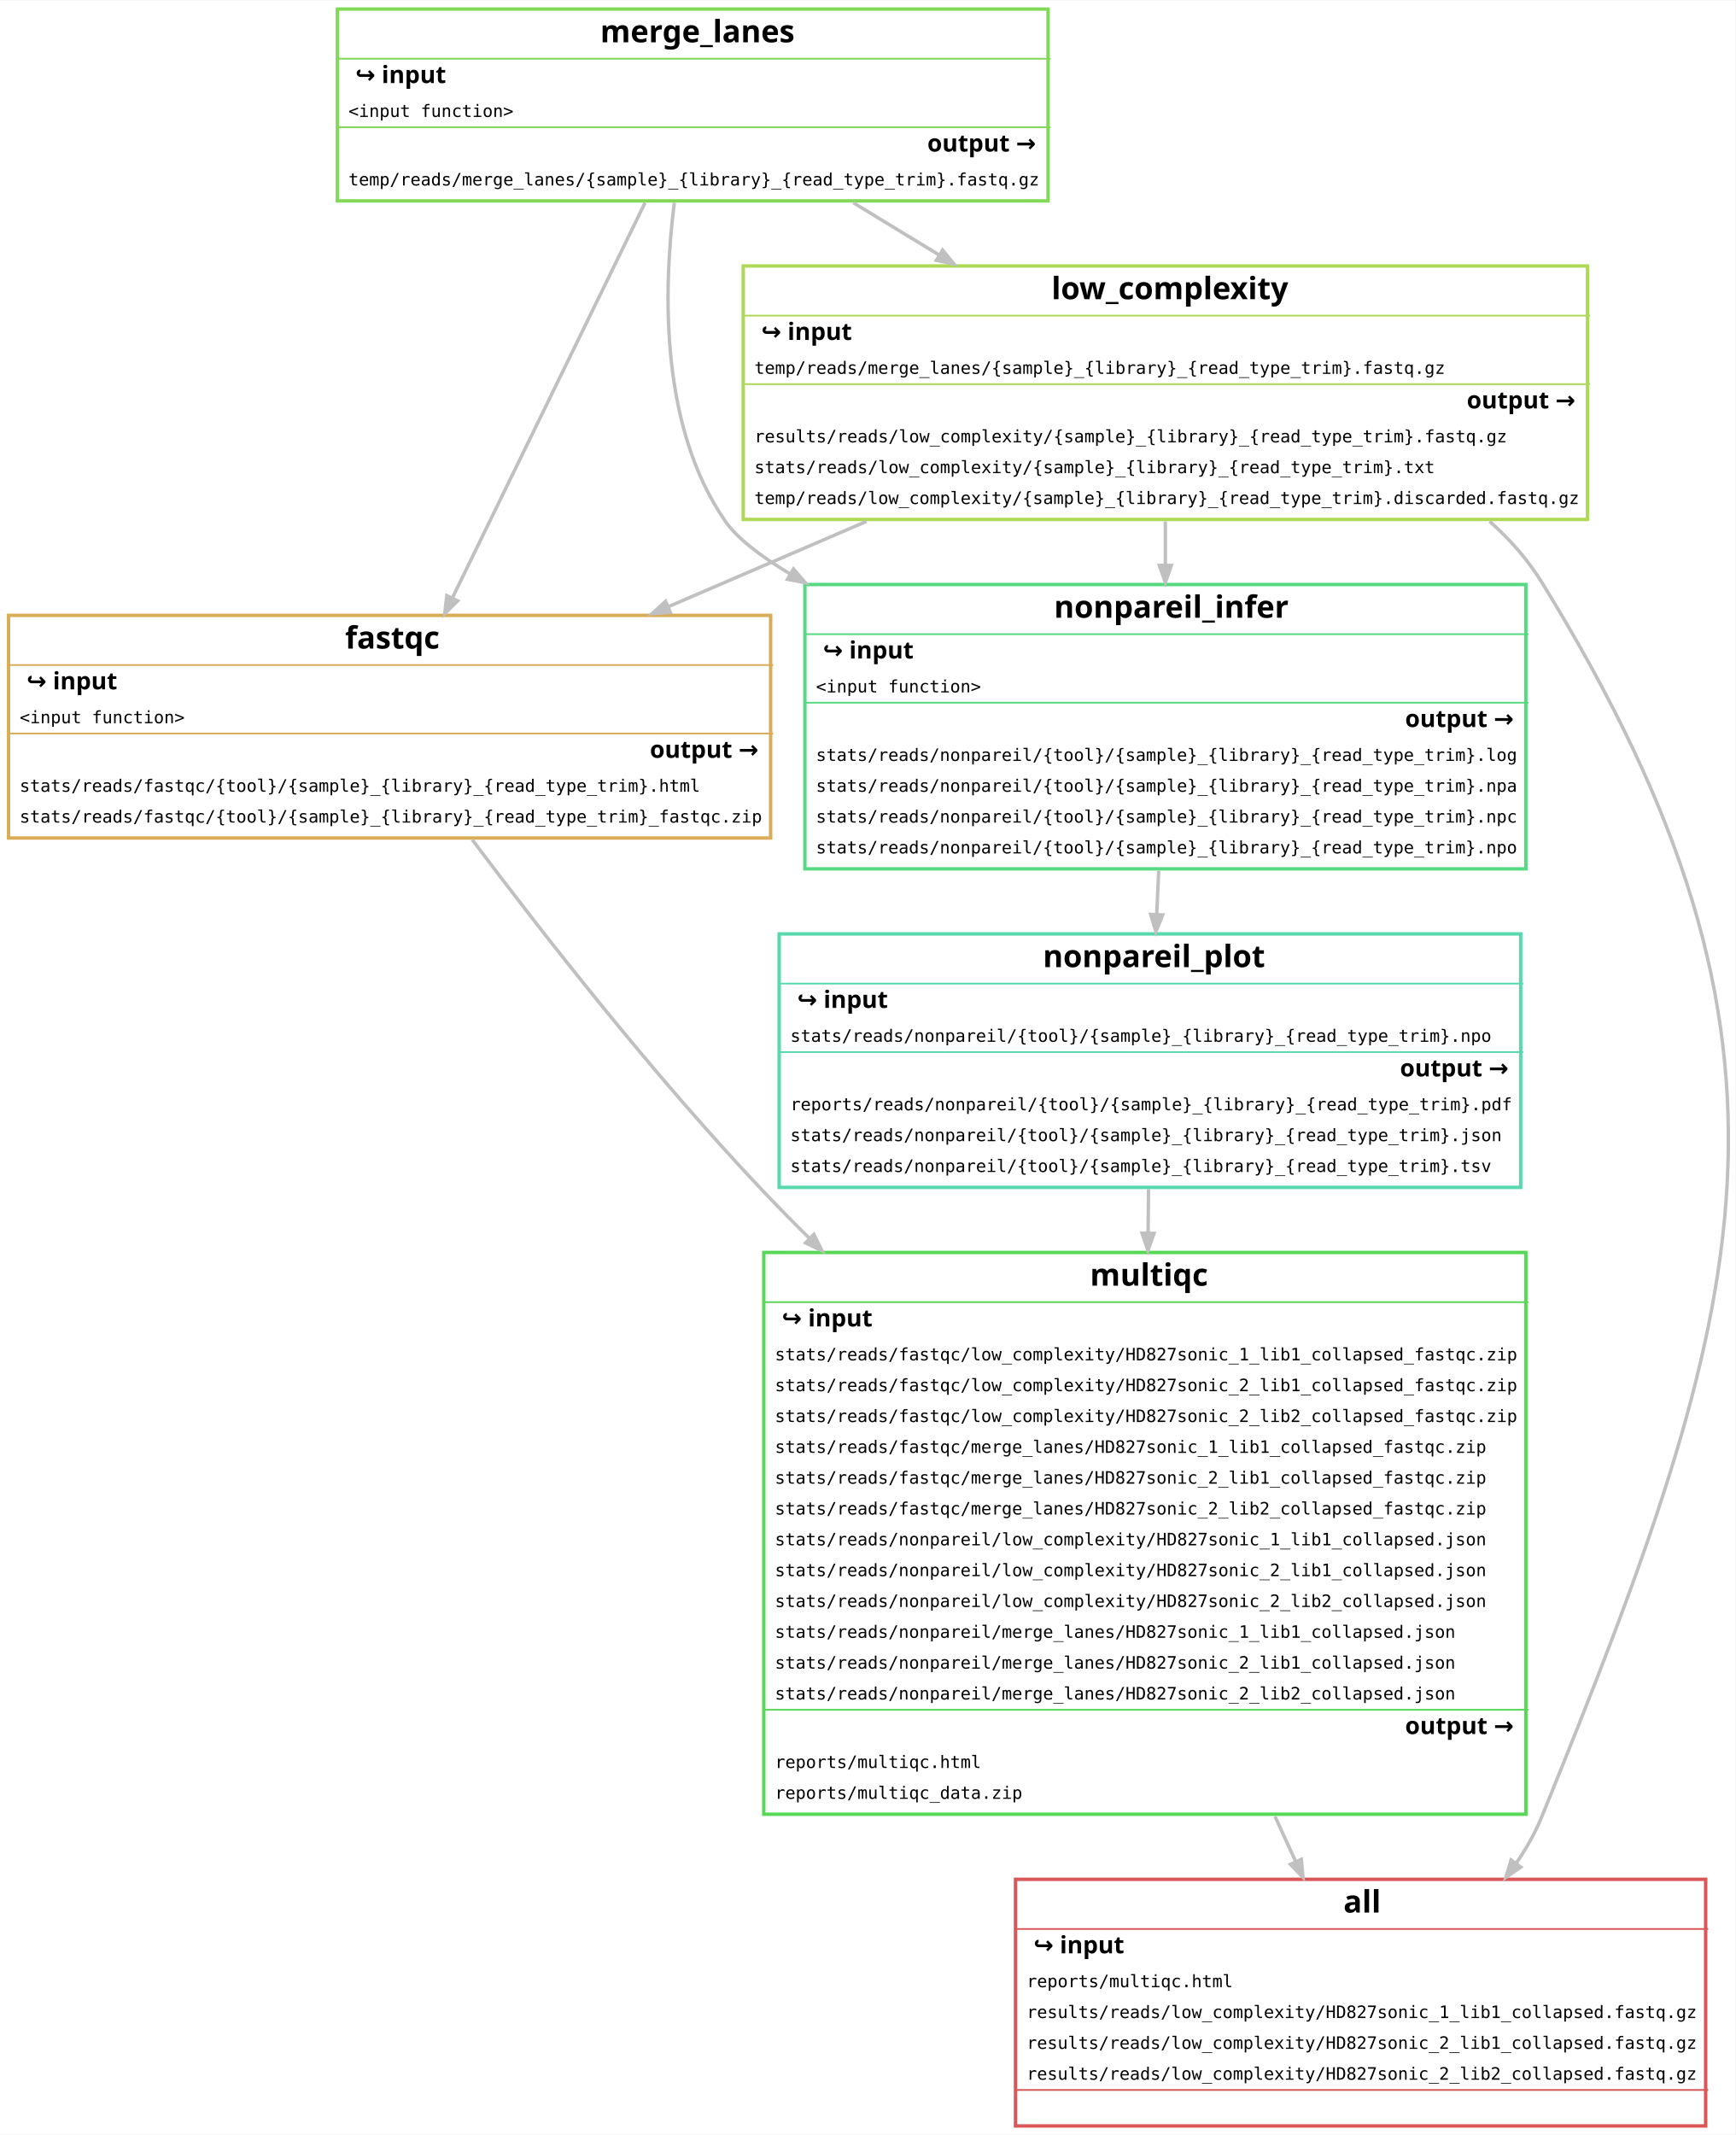
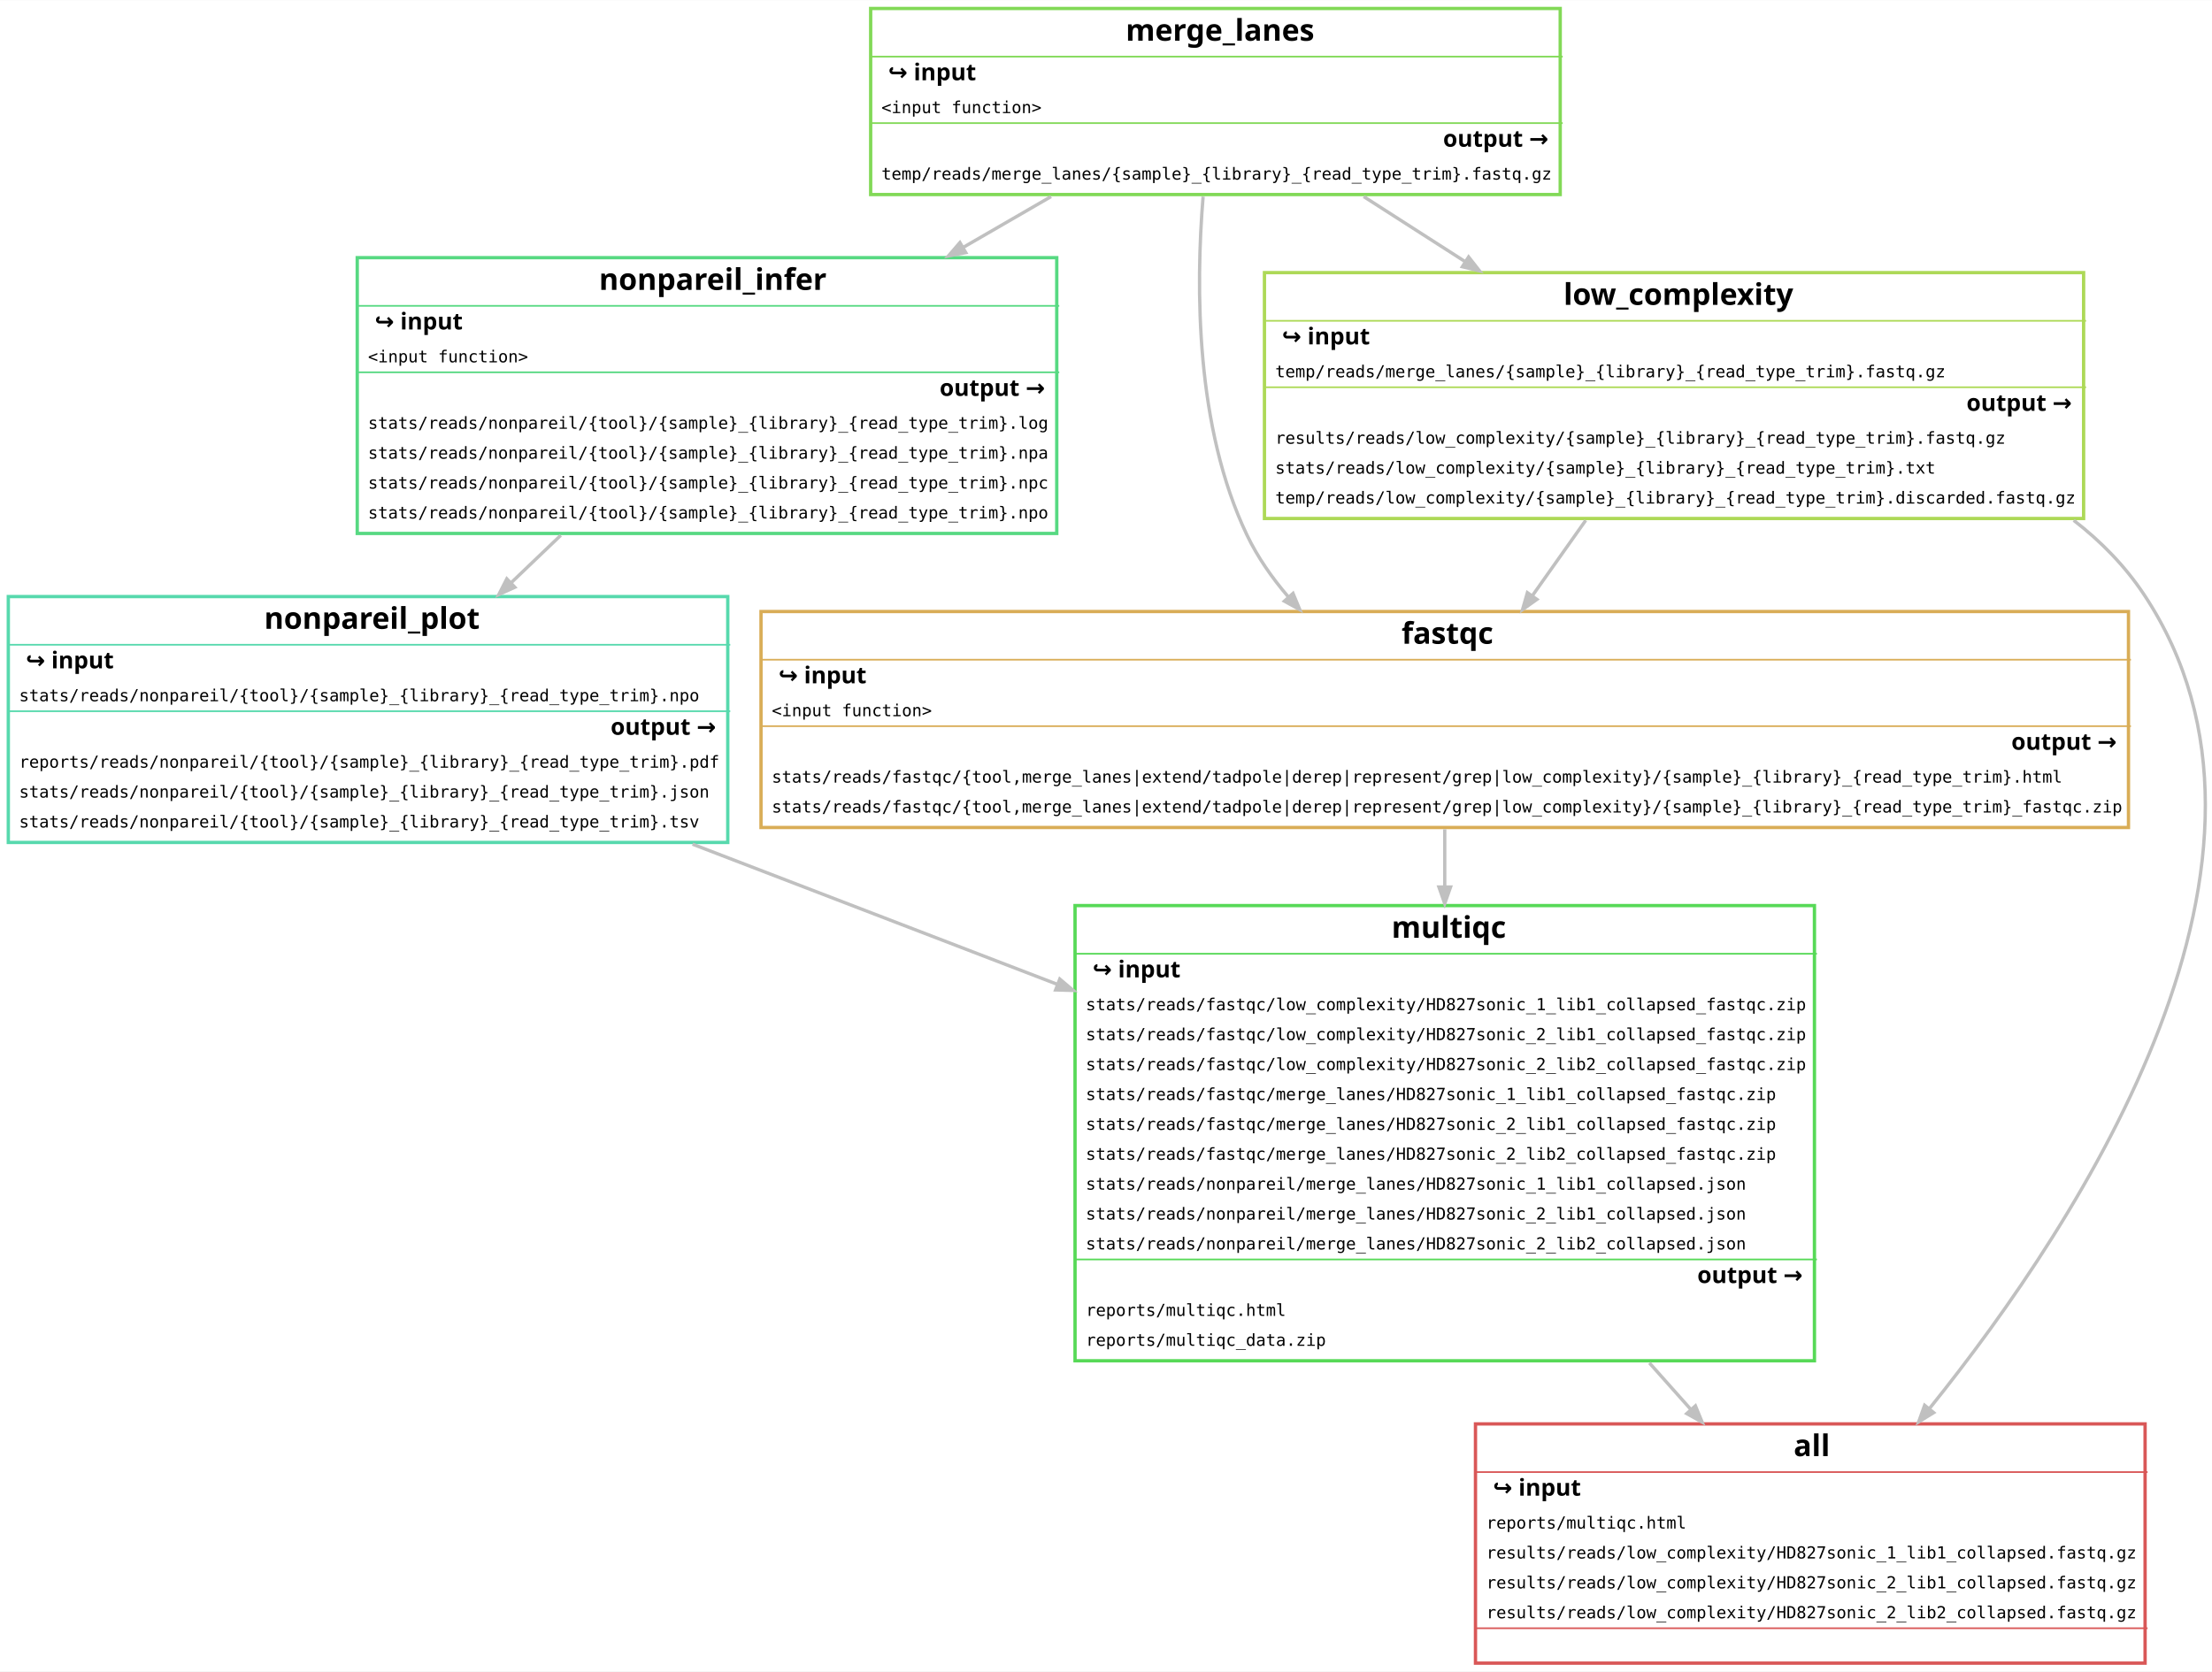
- <svg xmlns="http://www.w3.org/2000/svg" width="1013pt" height="1246pt" viewBox="0.00 0.00 1013.47 1246.00">
-   <g id="graph0" class="graph" transform="scale(1 1) rotate(0) translate(4 1242)">
-     <polygon fill="#ffffff" stroke="transparent" points="-4,4 -4,-1242 1009.467,-1242 1009.467,4 -4,4" />
+ <svg xmlns="http://www.w3.org/2000/svg" width="1331pt" height="1006pt" viewBox="0.00 0.00 1331.27 1006.00">
+   <g id="graph0" class="graph" transform="scale(1 1) rotate(0) translate(4 1002)">
+     <polygon fill="#ffffff" stroke="transparent" points="-4,4 -4,-1002 1327.273,-1002 1327.273,4 -4,4" />
    <g id="node1" class="node">
-       <text text-anchor="start" x="780.5" y="-125.6" font-family="sans" font-weight="bold" font-size="18.00" fill="#000000">all</text>
-       <text text-anchor="start" x="595.5" y="-101.8" font-family="sans" font-size="10.00" fill="#000000"> </text>
-       <text text-anchor="start" x="599.5" y="-101.8" font-family="sans" font-weight="bold" font-size="14.00" fill="#000000">↪ input</text>
-       <text text-anchor="start" x="652.5" y="-101.8" font-family="sans" font-size="10.00" fill="#000000"> </text>
-       <text text-anchor="start" x="595.5" y="-82" font-family="monospace" font-size="10.00" fill="#000000">reports/multiqc.html</text>
-       <text text-anchor="start" x="595.5" y="-64" font-family="monospace" font-size="10.00" fill="#000000">results/reads/low_complexity/HD827sonic_1_lib1_collapsed.fastq.gz</text>
-       <text text-anchor="start" x="595.5" y="-46" font-family="monospace" font-size="10.00" fill="#000000">results/reads/low_complexity/HD827sonic_2_lib1_collapsed.fastq.gz</text>
-       <text text-anchor="start" x="595.5" y="-28" font-family="monospace" font-size="10.00" fill="#000000">results/reads/low_complexity/HD827sonic_2_lib2_collapsed.fastq.gz</text>
-       <text text-anchor="start" x="979.5" y="-10" font-family="sans" font-size="10.00" fill="#000000">  </text>
-       <polygon fill="#d95757" stroke="#d95757" points="589.5,-116 589.5,-116 993.5,-116 993.5,-116 589.5,-116" />
-       <polygon fill="#d95757" stroke="#d95757" points="589.5,-22 589.5,-22 993.5,-22 993.5,-22 589.5,-22" />
-       <polygon fill="none" stroke="#d95757" stroke-width="2" points="589,-1 589,-145 992,-145 992,-1 589,-1" />
+       <text text-anchor="start" x="1075.5" y="-125.6" font-family="sans" font-weight="bold" font-size="18.00" fill="#000000">all</text>
+       <text text-anchor="start" x="890.5" y="-101.8" font-family="sans" font-size="10.00" fill="#000000"> </text>
+       <text text-anchor="start" x="894.5" y="-101.8" font-family="sans" font-weight="bold" font-size="14.00" fill="#000000">↪ input</text>
+       <text text-anchor="start" x="947.5" y="-101.8" font-family="sans" font-size="10.00" fill="#000000"> </text>
+       <text text-anchor="start" x="890.5" y="-82" font-family="monospace" font-size="10.00" fill="#000000">reports/multiqc.html</text>
+       <text text-anchor="start" x="890.5" y="-64" font-family="monospace" font-size="10.00" fill="#000000">results/reads/low_complexity/HD827sonic_1_lib1_collapsed.fastq.gz</text>
+       <text text-anchor="start" x="890.5" y="-46" font-family="monospace" font-size="10.00" fill="#000000">results/reads/low_complexity/HD827sonic_2_lib1_collapsed.fastq.gz</text>
+       <text text-anchor="start" x="890.5" y="-28" font-family="monospace" font-size="10.00" fill="#000000">results/reads/low_complexity/HD827sonic_2_lib2_collapsed.fastq.gz</text>
+       <text text-anchor="start" x="1274.5" y="-10" font-family="sans" font-size="10.00" fill="#000000">  </text>
+       <polygon fill="#d95757" stroke="#d95757" points="884.5,-116 884.5,-116 1288.5,-116 1288.5,-116 884.5,-116" />
+       <polygon fill="#d95757" stroke="#d95757" points="884.5,-22 884.5,-22 1288.5,-22 1288.5,-22 884.5,-22" />
+       <polygon fill="none" stroke="#d95757" stroke-width="2" points="884,-1 884,-145 1287,-145 1287,-1 884,-1" />
    </g>
    <g id="node2" class="node">
-       <text text-anchor="start" x="632.5" y="-491.6" font-family="sans" font-weight="bold" font-size="18.00" fill="#000000">multiqc</text>
-       <text text-anchor="start" x="448.5" y="-467.8" font-family="sans" font-size="10.00" fill="#000000"> </text>
-       <text text-anchor="start" x="452.5" y="-467.8" font-family="sans" font-weight="bold" font-size="14.00" fill="#000000">↪ input</text>
-       <text text-anchor="start" x="505.5" y="-467.8" font-family="sans" font-size="10.00" fill="#000000"> </text>
-       <text text-anchor="start" x="448.5" y="-448" font-family="monospace" font-size="10.00" fill="#000000">stats/reads/fastqc/low_complexity/HD827sonic_1_lib1_collapsed_fastqc.zip</text>
-       <text text-anchor="start" x="448.5" y="-430" font-family="monospace" font-size="10.00" fill="#000000">stats/reads/fastqc/low_complexity/HD827sonic_2_lib1_collapsed_fastqc.zip</text>
-       <text text-anchor="start" x="448.5" y="-412" font-family="monospace" font-size="10.00" fill="#000000">stats/reads/fastqc/low_complexity/HD827sonic_2_lib2_collapsed_fastqc.zip</text>
-       <text text-anchor="start" x="448.5" y="-394" font-family="monospace" font-size="10.00" fill="#000000">stats/reads/fastqc/merge_lanes/HD827sonic_1_lib1_collapsed_fastqc.zip</text>
-       <text text-anchor="start" x="448.5" y="-376" font-family="monospace" font-size="10.00" fill="#000000">stats/reads/fastqc/merge_lanes/HD827sonic_2_lib1_collapsed_fastqc.zip</text>
-       <text text-anchor="start" x="448.5" y="-358" font-family="monospace" font-size="10.00" fill="#000000">stats/reads/fastqc/merge_lanes/HD827sonic_2_lib2_collapsed_fastqc.zip</text>
-       <text text-anchor="start" x="448.5" y="-340" font-family="monospace" font-size="10.00" fill="#000000">stats/reads/nonpareil/low_complexity/HD827sonic_1_lib1_collapsed.json</text>
-       <text text-anchor="start" x="448.5" y="-322" font-family="monospace" font-size="10.00" fill="#000000">stats/reads/nonpareil/low_complexity/HD827sonic_2_lib1_collapsed.json</text>
-       <text text-anchor="start" x="448.5" y="-304" font-family="monospace" font-size="10.00" fill="#000000">stats/reads/nonpareil/low_complexity/HD827sonic_2_lib2_collapsed.json</text>
-       <text text-anchor="start" x="448.5" y="-286" font-family="monospace" font-size="10.00" fill="#000000">stats/reads/nonpareil/merge_lanes/HD827sonic_1_lib1_collapsed.json</text>
-       <text text-anchor="start" x="448.5" y="-268" font-family="monospace" font-size="10.00" fill="#000000">stats/reads/nonpareil/merge_lanes/HD827sonic_2_lib1_collapsed.json</text>
-       <text text-anchor="start" x="448.5" y="-250" font-family="monospace" font-size="10.00" fill="#000000">stats/reads/nonpareil/merge_lanes/HD827sonic_2_lib2_collapsed.json</text>
-       <text text-anchor="start" x="812.5" y="-229.8" font-family="sans" font-size="10.00" fill="#000000"> </text>
-       <text text-anchor="start" x="816.5" y="-229.8" font-family="sans" font-weight="bold" font-size="14.00" fill="#000000">output →</text>
-       <text text-anchor="start" x="877.5" y="-229.8" font-family="sans" font-size="10.00" fill="#000000"> </text>
-       <text text-anchor="start" x="448.5" y="-210" font-family="monospace" font-size="10.00" fill="#000000">reports/multiqc.html</text>
-       <text text-anchor="start" x="448.5" y="-192" font-family="monospace" font-size="10.00" fill="#000000">reports/multiqc_data.zip</text>
-       <polygon fill="#57d957" stroke="#57d957" points="442.5,-482 442.5,-482 888.5,-482 888.5,-482 442.5,-482" />
-       <polygon fill="#57d957" stroke="#57d957" points="442.5,-244 442.5,-244 888.5,-244 888.5,-244 442.5,-244" />
-       <polygon fill="none" stroke="#57d957" stroke-width="2" points="442,-183 442,-511 887,-511 887,-183 442,-183" />
+       <text text-anchor="start" x="833.5" y="-437.6" font-family="sans" font-weight="bold" font-size="18.00" fill="#000000">multiqc</text>
+       <text text-anchor="start" x="649.5" y="-413.8" font-family="sans" font-size="10.00" fill="#000000"> </text>
+       <text text-anchor="start" x="653.5" y="-413.8" font-family="sans" font-weight="bold" font-size="14.00" fill="#000000">↪ input</text>
+       <text text-anchor="start" x="706.5" y="-413.8" font-family="sans" font-size="10.00" fill="#000000"> </text>
+       <text text-anchor="start" x="649.5" y="-394" font-family="monospace" font-size="10.00" fill="#000000">stats/reads/fastqc/low_complexity/HD827sonic_1_lib1_collapsed_fastqc.zip</text>
+       <text text-anchor="start" x="649.5" y="-376" font-family="monospace" font-size="10.00" fill="#000000">stats/reads/fastqc/low_complexity/HD827sonic_2_lib1_collapsed_fastqc.zip</text>
+       <text text-anchor="start" x="649.5" y="-358" font-family="monospace" font-size="10.00" fill="#000000">stats/reads/fastqc/low_complexity/HD827sonic_2_lib2_collapsed_fastqc.zip</text>
+       <text text-anchor="start" x="649.5" y="-340" font-family="monospace" font-size="10.00" fill="#000000">stats/reads/fastqc/merge_lanes/HD827sonic_1_lib1_collapsed_fastqc.zip</text>
+       <text text-anchor="start" x="649.5" y="-322" font-family="monospace" font-size="10.00" fill="#000000">stats/reads/fastqc/merge_lanes/HD827sonic_2_lib1_collapsed_fastqc.zip</text>
+       <text text-anchor="start" x="649.5" y="-304" font-family="monospace" font-size="10.00" fill="#000000">stats/reads/fastqc/merge_lanes/HD827sonic_2_lib2_collapsed_fastqc.zip</text>
+       <text text-anchor="start" x="649.5" y="-286" font-family="monospace" font-size="10.00" fill="#000000">stats/reads/nonpareil/merge_lanes/HD827sonic_1_lib1_collapsed.json</text>
+       <text text-anchor="start" x="649.5" y="-268" font-family="monospace" font-size="10.00" fill="#000000">stats/reads/nonpareil/merge_lanes/HD827sonic_2_lib1_collapsed.json</text>
+       <text text-anchor="start" x="649.5" y="-250" font-family="monospace" font-size="10.00" fill="#000000">stats/reads/nonpareil/merge_lanes/HD827sonic_2_lib2_collapsed.json</text>
+       <text text-anchor="start" x="1013.5" y="-229.8" font-family="sans" font-size="10.00" fill="#000000"> </text>
+       <text text-anchor="start" x="1017.5" y="-229.8" font-family="sans" font-weight="bold" font-size="14.00" fill="#000000">output →</text>
+       <text text-anchor="start" x="1078.5" y="-229.8" font-family="sans" font-size="10.00" fill="#000000"> </text>
+       <text text-anchor="start" x="649.5" y="-210" font-family="monospace" font-size="10.00" fill="#000000">reports/multiqc.html</text>
+       <text text-anchor="start" x="649.5" y="-192" font-family="monospace" font-size="10.00" fill="#000000">reports/multiqc_data.zip</text>
+       <polygon fill="#57d957" stroke="#57d957" points="643.5,-428 643.5,-428 1089.5,-428 1089.5,-428 643.5,-428" />
+       <polygon fill="#57d957" stroke="#57d957" points="643.5,-244 643.5,-244 1089.5,-244 1089.5,-244 643.5,-244" />
+       <polygon fill="none" stroke="#57d957" stroke-width="2" points="643,-183 643,-457 1088,-457 1088,-183 643,-183" />
+     </g>
+     <g id="edge1" class="edge">
+       <path fill="none" stroke="#c0c0c0" stroke-width="2" d="M988.685,-181.697C997.199,-172.138 1005.607,-162.698 1013.7,-153.612" />
+       <polygon fill="#c0c0c0" stroke="#c0c0c0" stroke-width="2" points="1016.381,-155.864 1020.419,-146.069 1011.154,-151.208 1016.381,-155.864" />
+     </g>
+     <g id="node3" class="node">
+       <text text-anchor="start" x="839.5" y="-614.6" font-family="sans" font-weight="bold" font-size="18.00" fill="#000000">fastqc</text>
+       <text text-anchor="start" x="460.5" y="-590.8" font-family="sans" font-size="10.00" fill="#000000"> </text>
+       <text text-anchor="start" x="464.5" y="-590.8" font-family="sans" font-weight="bold" font-size="14.00" fill="#000000">↪ input</text>
+       <text text-anchor="start" x="517.5" y="-590.8" font-family="sans" font-size="10.00" fill="#000000"> </text>
+       <text text-anchor="start" x="460.5" y="-571" font-family="monospace" font-size="10.00" fill="#000000">&lt;input function&gt;</text>
+       <text text-anchor="start" x="1202.5" y="-550.8" font-family="sans" font-size="10.00" fill="#000000"> </text>
+       <text text-anchor="start" x="1206.5" y="-550.8" font-family="sans" font-weight="bold" font-size="14.00" fill="#000000">output →</text>
+       <text text-anchor="start" x="1267.5" y="-550.8" font-family="sans" font-size="10.00" fill="#000000"> </text>
+       <text text-anchor="start" x="460.5" y="-531" font-family="monospace" font-size="10.00" fill="#000000">stats/reads/fastqc/{tool,merge_lanes|extend/tadpole|derep|represent/grep|low_complexity}/{sample}_{library}_{read_type_trim}.html</text>
+       <text text-anchor="start" x="460.5" y="-513" font-family="monospace" font-size="10.00" fill="#000000">stats/reads/fastqc/{tool,merge_lanes|extend/tadpole|derep|represent/grep|low_complexity}/{sample}_{library}_{read_type_trim}_fastqc.zip</text>
+       <polygon fill="#d9ad57" stroke="#d9ad57" points="454.5,-605 454.5,-605 1278.5,-605 1278.5,-605 454.5,-605" />
+       <polygon fill="#d9ad57" stroke="#d9ad57" points="454.5,-565 454.5,-565 1278.5,-565 1278.5,-565 454.5,-565" />
+       <polygon fill="none" stroke="#d9ad57" stroke-width="2" points="454,-504 454,-634 1277,-634 1277,-504 454,-504" />
+     </g>
+     <g id="edge4" class="edge">
+       <path fill="none" stroke="#c0c0c0" stroke-width="2" d="M865.5,-502.926C865.5,-492.008 865.5,-480.314 865.5,-468.314" />
+       <polygon fill="#c0c0c0" stroke="#c0c0c0" stroke-width="2" points="869,-468.172 865.5,-458.172 862,-468.172 869,-468.172" />
+     </g>
+     <g id="node4" class="node">
+       <text text-anchor="start" x="673.5" y="-977.6" font-family="sans" font-weight="bold" font-size="18.00" fill="#000000">merge_lanes</text>
+       <text text-anchor="start" x="526.5" y="-953.8" font-family="sans" font-size="10.00" fill="#000000"> </text>
+       <text text-anchor="start" x="530.5" y="-953.8" font-family="sans" font-weight="bold" font-size="14.00" fill="#000000">↪ input</text>
+       <text text-anchor="start" x="583.5" y="-953.8" font-family="sans" font-size="10.00" fill="#000000"> </text>
+       <text text-anchor="start" x="526.5" y="-934" font-family="monospace" font-size="10.00" fill="#000000">&lt;input function&gt;</text>
+       <text text-anchor="start" x="860.5" y="-913.8" font-family="sans" font-size="10.00" fill="#000000"> </text>
+       <text text-anchor="start" x="864.5" y="-913.8" font-family="sans" font-weight="bold" font-size="14.00" fill="#000000">output →</text>
+       <text text-anchor="start" x="925.5" y="-913.8" font-family="sans" font-size="10.00" fill="#000000"> </text>
+       <text text-anchor="start" x="526.5" y="-894" font-family="monospace" font-size="10.00" fill="#000000">temp/reads/merge_lanes/{sample}_{library}_{read_type_trim}.fastq.gz</text>
+       <polygon fill="#82d957" stroke="#82d957" points="520.5,-968 520.5,-968 936.5,-968 936.5,-968 520.5,-968" />
+       <polygon fill="#82d957" stroke="#82d957" points="520.5,-928 520.5,-928 936.5,-928 936.5,-928 520.5,-928" />
+       <polygon fill="none" stroke="#82d957" stroke-width="2" points="520,-885 520,-997 935,-997 935,-885 520,-885" />
+     </g>
+     <g id="edge5" class="edge">
+       <path fill="none" stroke="#c0c0c0" stroke-width="2" d="M720.075,-883.743C715.535,-828.727 715.558,-744.646 746.5,-680 752.843,-666.749 761.519,-654.301 771.318,-642.877" />
+       <polygon fill="#c0c0c0" stroke="#c0c0c0" stroke-width="2" points="774.192,-644.914 778.267,-635.134 768.983,-640.239 774.192,-644.914" />
+     </g>
+     <g id="node6" class="node">
+       <text text-anchor="start" x="356.5" y="-827.6" font-family="sans" font-weight="bold" font-size="18.00" fill="#000000">nonpareil_infer</text>
+       <text text-anchor="start" x="217.5" y="-803.8" font-family="sans" font-size="10.00" fill="#000000"> </text>
+       <text text-anchor="start" x="221.5" y="-803.8" font-family="sans" font-weight="bold" font-size="14.00" fill="#000000">↪ input</text>
+       <text text-anchor="start" x="274.5" y="-803.8" font-family="sans" font-size="10.00" fill="#000000"> </text>
+       <text text-anchor="start" x="217.5" y="-784" font-family="monospace" font-size="10.00" fill="#000000">&lt;input function&gt;</text>
+       <text text-anchor="start" x="557.5" y="-763.8" font-family="sans" font-size="10.00" fill="#000000"> </text>
+       <text text-anchor="start" x="561.5" y="-763.8" font-family="sans" font-weight="bold" font-size="14.00" fill="#000000">output →</text>
+       <text text-anchor="start" x="622.5" y="-763.8" font-family="sans" font-size="10.00" fill="#000000"> </text>
+       <text text-anchor="start" x="217.5" y="-744" font-family="monospace" font-size="10.00" fill="#000000">stats/reads/nonpareil/{tool}/{sample}_{library}_{read_type_trim}.log</text>
+       <text text-anchor="start" x="217.5" y="-726" font-family="monospace" font-size="10.00" fill="#000000">stats/reads/nonpareil/{tool}/{sample}_{library}_{read_type_trim}.npa</text>
+       <text text-anchor="start" x="217.5" y="-708" font-family="monospace" font-size="10.00" fill="#000000">stats/reads/nonpareil/{tool}/{sample}_{library}_{read_type_trim}.npc</text>
+       <text text-anchor="start" x="217.5" y="-690" font-family="monospace" font-size="10.00" fill="#000000">stats/reads/nonpareil/{tool}/{sample}_{library}_{read_type_trim}.npo</text>
+       <polygon fill="#57d982" stroke="#57d982" points="211.5,-818 211.5,-818 633.5,-818 633.5,-818 211.5,-818" />
+       <polygon fill="#57d982" stroke="#57d982" points="211.5,-778 211.5,-778 633.5,-778 633.5,-778 211.5,-778" />
+       <polygon fill="none" stroke="#57d982" stroke-width="2" points="211,-681 211,-847 632,-847 632,-681 211,-681" />
+     </g>
+     <g id="edge8" class="edge">
+       <path fill="none" stroke="#c0c0c0" stroke-width="2" d="M628.573,-883.778C611.616,-873.969 593.643,-863.573 575.648,-853.164" />
+       <polygon fill="#c0c0c0" stroke="#c0c0c0" stroke-width="2" points="577.226,-850.033 566.817,-848.056 573.721,-856.093 577.226,-850.033" />
+     </g>
+     <g id="node7" class="node">
+       <text text-anchor="start" x="937" y="-818.6" font-family="sans" font-weight="bold" font-size="18.00" fill="#000000">low_complexity</text>
+       <text text-anchor="start" x="763.5" y="-794.8" font-family="sans" font-size="10.00" fill="#000000"> </text>
+       <text text-anchor="start" x="767.5" y="-794.8" font-family="sans" font-weight="bold" font-size="14.00" fill="#000000">↪ input</text>
+       <text text-anchor="start" x="820.5" y="-794.8" font-family="sans" font-size="10.00" fill="#000000"> </text>
+       <text text-anchor="start" x="763.5" y="-775" font-family="monospace" font-size="10.00" fill="#000000">temp/reads/merge_lanes/{sample}_{library}_{read_type_trim}.fastq.gz</text>
+       <text text-anchor="start" x="1175.5" y="-754.8" font-family="sans" font-size="10.00" fill="#000000"> </text>
+       <text text-anchor="start" x="1179.5" y="-754.8" font-family="sans" font-weight="bold" font-size="14.00" fill="#000000">output →</text>
+       <text text-anchor="start" x="1240.5" y="-754.8" font-family="sans" font-size="10.00" fill="#000000"> </text>
+       <text text-anchor="start" x="763.5" y="-735" font-family="monospace" font-size="10.00" fill="#000000">results/reads/low_complexity/{sample}_{library}_{read_type_trim}.fastq.gz</text>
+       <text text-anchor="start" x="763.5" y="-717" font-family="monospace" font-size="10.00" fill="#000000">stats/reads/low_complexity/{sample}_{library}_{read_type_trim}.txt</text>
+       <text text-anchor="start" x="763.5" y="-699" font-family="monospace" font-size="10.00" fill="#000000">temp/reads/low_complexity/{sample}_{library}_{read_type_trim}.discarded.fastq.gz</text>
+       <polygon fill="#add957" stroke="#add957" points="757.5,-809 757.5,-809 1251.5,-809 1251.5,-809 757.5,-809" />
+       <polygon fill="#add957" stroke="#add957" points="757.5,-769 757.5,-769 1251.5,-769 1251.5,-769 757.5,-769" />
+       <polygon fill="none" stroke="#add957" stroke-width="2" points="757,-690 757,-838 1250,-838 1250,-690 757,-690" />
+     </g>
+     <g id="edge9" class="edge">
+       <path fill="none" stroke="#c0c0c0" stroke-width="2" d="M816.728,-883.778C836.246,-871.261 857.257,-857.786 877.896,-844.551" />
+       <polygon fill="#c0c0c0" stroke="#c0c0c0" stroke-width="2" points="879.872,-847.441 886.4,-839.096 876.093,-841.549 879.872,-847.441" />
+     </g>
+     <g id="node5" class="node">
+       <text text-anchor="start" x="155" y="-623.6" font-family="sans" font-weight="bold" font-size="18.00" fill="#000000">nonpareil_plot</text>
+       <text text-anchor="start" x="7.5" y="-599.8" font-family="sans" font-size="10.00" fill="#000000"> </text>
+       <text text-anchor="start" x="11.5" y="-599.8" font-family="sans" font-weight="bold" font-size="14.00" fill="#000000">↪ input</text>
+       <text text-anchor="start" x="64.5" y="-599.8" font-family="sans" font-size="10.00" fill="#000000"> </text>
+       <text text-anchor="start" x="7.5" y="-580" font-family="monospace" font-size="10.00" fill="#000000">stats/reads/nonpareil/{tool}/{sample}_{library}_{read_type_trim}.npo</text>
+       <text text-anchor="start" x="359.5" y="-559.8" font-family="sans" font-size="10.00" fill="#000000"> </text>
+       <text text-anchor="start" x="363.5" y="-559.8" font-family="sans" font-weight="bold" font-size="14.00" fill="#000000">output →</text>
+       <text text-anchor="start" x="424.5" y="-559.8" font-family="sans" font-size="10.00" fill="#000000"> </text>
+       <text text-anchor="start" x="7.5" y="-540" font-family="monospace" font-size="10.00" fill="#000000">reports/reads/nonpareil/{tool}/{sample}_{library}_{read_type_trim}.pdf</text>
+       <text text-anchor="start" x="7.5" y="-522" font-family="monospace" font-size="10.00" fill="#000000">stats/reads/nonpareil/{tool}/{sample}_{library}_{read_type_trim}.json</text>
+       <text text-anchor="start" x="7.5" y="-504" font-family="monospace" font-size="10.00" fill="#000000">stats/reads/nonpareil/{tool}/{sample}_{library}_{read_type_trim}.tsv</text>
+       <polygon fill="#57d9ad" stroke="#57d9ad" points="1.5,-614 1.5,-614 435.5,-614 435.5,-614 1.5,-614" />
+       <polygon fill="#57d9ad" stroke="#57d9ad" points="1.5,-574 1.5,-574 435.5,-574 435.5,-574 1.5,-574" />
+       <polygon fill="none" stroke="#57d9ad" stroke-width="2" points="1,-495 1,-643 434,-643 434,-495 1,-495" />
+     </g>
+     <g id="edge3" class="edge">
+       <path fill="none" stroke="#c0c0c0" stroke-width="2" d="M412.8,-493.954C481.899,-467.402 560.324,-437.267 632.257,-409.626" />
+       <polygon fill="#c0c0c0" stroke="#c0c0c0" stroke-width="2" points="633.826,-412.772 641.905,-405.918 631.316,-406.238 633.826,-412.772" />
+     </g>
+     <g id="edge7" class="edge">
+       <path fill="none" stroke="#c0c0c0" stroke-width="2" d="M333.505,-679.888C323.623,-670.441 313.562,-660.824 303.703,-651.4" />
+       <polygon fill="#c0c0c0" stroke="#c0c0c0" stroke-width="2" points="305.856,-648.617 296.209,-644.237 301.02,-653.677 305.856,-648.617" />
    </g>
    <g id="edge2" class="edge">
-       <path fill="none" stroke="#c0c0c0" stroke-width="2" d="M740.52,-181.686C744.681,-172.639 748.762,-163.764 752.687,-155.229" />
-       <polygon fill="#c0c0c0" stroke="#c0c0c0" stroke-width="2" points="755.883,-156.656 756.881,-146.108 749.523,-153.732 755.883,-156.656" />
-     </g>
-     <g id="node3" class="node">
-       <text text-anchor="start" x="197.5" y="-863.6" font-family="sans" font-weight="bold" font-size="18.00" fill="#000000">fastqc</text>
-       <text text-anchor="start" x="7.5" y="-839.8" font-family="sans" font-size="10.00" fill="#000000"> </text>
-       <text text-anchor="start" x="11.5" y="-839.8" font-family="sans" font-weight="bold" font-size="14.00" fill="#000000">↪ input</text>
-       <text text-anchor="start" x="64.5" y="-839.8" font-family="sans" font-size="10.00" fill="#000000"> </text>
-       <text text-anchor="start" x="7.5" y="-820" font-family="monospace" font-size="10.00" fill="#000000">&lt;input function&gt;</text>
-       <text text-anchor="start" x="371.5" y="-799.8" font-family="sans" font-size="10.00" fill="#000000"> </text>
-       <text text-anchor="start" x="375.5" y="-799.8" font-family="sans" font-weight="bold" font-size="14.00" fill="#000000">output →</text>
-       <text text-anchor="start" x="436.5" y="-799.8" font-family="sans" font-size="10.00" fill="#000000"> </text>
-       <text text-anchor="start" x="7.5" y="-780" font-family="monospace" font-size="10.00" fill="#000000">stats/reads/fastqc/{tool}/{sample}_{library}_{read_type_trim}.html</text>
-       <text text-anchor="start" x="7.5" y="-762" font-family="monospace" font-size="10.00" fill="#000000">stats/reads/fastqc/{tool}/{sample}_{library}_{read_type_trim}_fastqc.zip</text>
-       <polygon fill="#d9ad57" stroke="#d9ad57" points="1.5,-854 1.5,-854 447.5,-854 447.5,-854 1.5,-854" />
-       <polygon fill="#d9ad57" stroke="#d9ad57" points="1.5,-814 1.5,-814 447.5,-814 447.5,-814 1.5,-814" />
-       <polygon fill="none" stroke="#d9ad57" stroke-width="2" points="1,-753 1,-883 446,-883 446,-753 1,-753" />
-     </g>
-     <g id="edge4" class="edge">
-       <path fill="none" stroke="#c0c0c0" stroke-width="2" d="M271.766,-751.99C313.992,-695.75 378.16,-613.823 440.5,-548 449.519,-538.477 458.923,-528.89 468.549,-519.341" />
-       <polygon fill="#c0c0c0" stroke="#c0c0c0" stroke-width="2" points="471.284,-521.56 475.951,-512.049 466.371,-516.574 471.284,-521.56" />
-     </g>
-     <g id="node4" class="node">
-       <text text-anchor="start" x="346.5" y="-1217.6" font-family="sans" font-weight="bold" font-size="18.00" fill="#000000">merge_lanes</text>
-       <text text-anchor="start" x="199.5" y="-1193.8" font-family="sans" font-size="10.00" fill="#000000"> </text>
-       <text text-anchor="start" x="203.5" y="-1193.8" font-family="sans" font-weight="bold" font-size="14.00" fill="#000000">↪ input</text>
-       <text text-anchor="start" x="256.5" y="-1193.8" font-family="sans" font-size="10.00" fill="#000000"> </text>
-       <text text-anchor="start" x="199.5" y="-1174" font-family="monospace" font-size="10.00" fill="#000000">&lt;input function&gt;</text>
-       <text text-anchor="start" x="533.5" y="-1153.8" font-family="sans" font-size="10.00" fill="#000000"> </text>
-       <text text-anchor="start" x="537.5" y="-1153.8" font-family="sans" font-weight="bold" font-size="14.00" fill="#000000">output →</text>
-       <text text-anchor="start" x="598.5" y="-1153.8" font-family="sans" font-size="10.00" fill="#000000"> </text>
-       <text text-anchor="start" x="199.5" y="-1134" font-family="monospace" font-size="10.00" fill="#000000">temp/reads/merge_lanes/{sample}_{library}_{read_type_trim}.fastq.gz</text>
-       <polygon fill="#82d957" stroke="#82d957" points="193.5,-1208 193.5,-1208 609.5,-1208 609.5,-1208 193.5,-1208" />
-       <polygon fill="#82d957" stroke="#82d957" points="193.5,-1168 193.5,-1168 609.5,-1168 609.5,-1168 193.5,-1168" />
-       <polygon fill="none" stroke="#82d957" stroke-width="2" points="193,-1125 193,-1237 608,-1237 608,-1125 193,-1125" />
-     </g>
-     <g id="edge5" class="edge">
-       <path fill="none" stroke="#c0c0c0" stroke-width="2" d="M372.649,-1123.882C342.275,-1061.59 293.537,-961.634 260.093,-893.047" />
-       <polygon fill="#c0c0c0" stroke="#c0c0c0" stroke-width="2" points="263.213,-891.459 255.684,-884.005 256.921,-894.527 263.213,-891.459" />
-     </g>
-     <g id="node6" class="node">
-       <text text-anchor="start" x="611.5" y="-881.6" font-family="sans" font-weight="bold" font-size="18.00" fill="#000000">nonpareil_infer</text>
-       <text text-anchor="start" x="472.5" y="-857.8" font-family="sans" font-size="10.00" fill="#000000"> </text>
-       <text text-anchor="start" x="476.5" y="-857.8" font-family="sans" font-weight="bold" font-size="14.00" fill="#000000">↪ input</text>
-       <text text-anchor="start" x="529.5" y="-857.8" font-family="sans" font-size="10.00" fill="#000000"> </text>
-       <text text-anchor="start" x="472.5" y="-838" font-family="monospace" font-size="10.00" fill="#000000">&lt;input function&gt;</text>
-       <text text-anchor="start" x="812.5" y="-817.8" font-family="sans" font-size="10.00" fill="#000000"> </text>
-       <text text-anchor="start" x="816.5" y="-817.8" font-family="sans" font-weight="bold" font-size="14.00" fill="#000000">output →</text>
-       <text text-anchor="start" x="877.5" y="-817.8" font-family="sans" font-size="10.00" fill="#000000"> </text>
-       <text text-anchor="start" x="472.5" y="-798" font-family="monospace" font-size="10.00" fill="#000000">stats/reads/nonpareil/{tool}/{sample}_{library}_{read_type_trim}.log</text>
-       <text text-anchor="start" x="472.5" y="-780" font-family="monospace" font-size="10.00" fill="#000000">stats/reads/nonpareil/{tool}/{sample}_{library}_{read_type_trim}.npa</text>
-       <text text-anchor="start" x="472.5" y="-762" font-family="monospace" font-size="10.00" fill="#000000">stats/reads/nonpareil/{tool}/{sample}_{library}_{read_type_trim}.npc</text>
-       <text text-anchor="start" x="472.5" y="-744" font-family="monospace" font-size="10.00" fill="#000000">stats/reads/nonpareil/{tool}/{sample}_{library}_{read_type_trim}.npo</text>
-       <polygon fill="#57d982" stroke="#57d982" points="466.5,-872 466.5,-872 888.5,-872 888.5,-872 466.5,-872" />
-       <polygon fill="#57d982" stroke="#57d982" points="466.5,-832 466.5,-832 888.5,-832 888.5,-832 466.5,-832" />
-       <polygon fill="none" stroke="#57d982" stroke-width="2" points="466,-735 466,-901 887,-901 887,-735 466,-735" />
-     </g>
-     <g id="edge8" class="edge">
-       <path fill="none" stroke="#c0c0c0" stroke-width="2" d="M389.753,-1123.823C383.074,-1070.876 381.84,-992.346 419.5,-938 426.339,-928.13 439.9,-917.666 457.373,-907.192" />
-       <polygon fill="#c0c0c0" stroke="#c0c0c0" stroke-width="2" points="459.351,-910.091 466.252,-902.052 455.844,-904.033 459.351,-910.091" />
-     </g>
-     <g id="node7" class="node">
-       <text text-anchor="start" x="610" y="-1067.6" font-family="sans" font-weight="bold" font-size="18.00" fill="#000000">low_complexity</text>
-       <text text-anchor="start" x="436.5" y="-1043.8" font-family="sans" font-size="10.00" fill="#000000"> </text>
-       <text text-anchor="start" x="440.5" y="-1043.8" font-family="sans" font-weight="bold" font-size="14.00" fill="#000000">↪ input</text>
-       <text text-anchor="start" x="493.5" y="-1043.8" font-family="sans" font-size="10.00" fill="#000000"> </text>
-       <text text-anchor="start" x="436.5" y="-1024" font-family="monospace" font-size="10.00" fill="#000000">temp/reads/merge_lanes/{sample}_{library}_{read_type_trim}.fastq.gz</text>
-       <text text-anchor="start" x="848.5" y="-1003.8" font-family="sans" font-size="10.00" fill="#000000"> </text>
-       <text text-anchor="start" x="852.5" y="-1003.8" font-family="sans" font-weight="bold" font-size="14.00" fill="#000000">output →</text>
-       <text text-anchor="start" x="913.5" y="-1003.8" font-family="sans" font-size="10.00" fill="#000000"> </text>
-       <text text-anchor="start" x="436.5" y="-984" font-family="monospace" font-size="10.00" fill="#000000">results/reads/low_complexity/{sample}_{library}_{read_type_trim}.fastq.gz</text>
-       <text text-anchor="start" x="436.5" y="-966" font-family="monospace" font-size="10.00" fill="#000000">stats/reads/low_complexity/{sample}_{library}_{read_type_trim}.txt</text>
-       <text text-anchor="start" x="436.5" y="-948" font-family="monospace" font-size="10.00" fill="#000000">temp/reads/low_complexity/{sample}_{library}_{read_type_trim}.discarded.fastq.gz</text>
-       <polygon fill="#add957" stroke="#add957" points="430.5,-1058 430.5,-1058 924.5,-1058 924.5,-1058 430.5,-1058" />
-       <polygon fill="#add957" stroke="#add957" points="430.5,-1018 430.5,-1018 924.5,-1018 924.5,-1018 430.5,-1018" />
-       <polygon fill="none" stroke="#add957" stroke-width="2" points="430,-939 430,-1087 923,-1087 923,-939 430,-939" />
-     </g>
-     <g id="edge10" class="edge">
-       <path fill="none" stroke="#c0c0c0" stroke-width="2" d="M494.326,-1123.888C510.429,-1114.087 527.428,-1103.739 544.311,-1093.463" />
-       <polygon fill="#c0c0c0" stroke="#c0c0c0" stroke-width="2" points="546.402,-1096.287 553.124,-1088.098 542.762,-1090.308 546.402,-1096.287" />
-     </g>
-     <g id="node5" class="node">
-       <text text-anchor="start" x="605" y="-677.6" font-family="sans" font-weight="bold" font-size="18.00" fill="#000000">nonpareil_plot</text>
-       <text text-anchor="start" x="457.5" y="-653.8" font-family="sans" font-size="10.00" fill="#000000"> </text>
-       <text text-anchor="start" x="461.5" y="-653.8" font-family="sans" font-weight="bold" font-size="14.00" fill="#000000">↪ input</text>
-       <text text-anchor="start" x="514.5" y="-653.8" font-family="sans" font-size="10.00" fill="#000000"> </text>
-       <text text-anchor="start" x="457.5" y="-634" font-family="monospace" font-size="10.00" fill="#000000">stats/reads/nonpareil/{tool}/{sample}_{library}_{read_type_trim}.npo</text>
-       <text text-anchor="start" x="809.5" y="-613.8" font-family="sans" font-size="10.00" fill="#000000"> </text>
-       <text text-anchor="start" x="813.5" y="-613.8" font-family="sans" font-weight="bold" font-size="14.00" fill="#000000">output →</text>
-       <text text-anchor="start" x="874.5" y="-613.8" font-family="sans" font-size="10.00" fill="#000000"> </text>
-       <text text-anchor="start" x="457.5" y="-594" font-family="monospace" font-size="10.00" fill="#000000">reports/reads/nonpareil/{tool}/{sample}_{library}_{read_type_trim}.pdf</text>
-       <text text-anchor="start" x="457.5" y="-576" font-family="monospace" font-size="10.00" fill="#000000">stats/reads/nonpareil/{tool}/{sample}_{library}_{read_type_trim}.json</text>
-       <text text-anchor="start" x="457.5" y="-558" font-family="monospace" font-size="10.00" fill="#000000">stats/reads/nonpareil/{tool}/{sample}_{library}_{read_type_trim}.tsv</text>
-       <polygon fill="#57d9ad" stroke="#57d9ad" points="451.5,-668 451.5,-668 885.5,-668 885.5,-668 451.5,-668" />
-       <polygon fill="#57d9ad" stroke="#57d9ad" points="451.5,-628 451.5,-628 885.5,-628 885.5,-628 451.5,-628" />
-       <polygon fill="none" stroke="#57d9ad" stroke-width="2" points="451,-549 451,-697 884,-697 884,-549 451,-549" />
-     </g>
-     <g id="edge3" class="edge">
-       <path fill="none" stroke="#c0c0c0" stroke-width="2" d="M666.684,-547.946C666.595,-539.712 666.501,-531.097 666.405,-522.261" />
-       <polygon fill="#c0c0c0" stroke="#c0c0c0" stroke-width="2" points="669.904,-522.162 666.296,-512.201 662.905,-522.239 669.904,-522.162" />
-     </g>
-     <g id="edge7" class="edge">
-       <path fill="none" stroke="#c0c0c0" stroke-width="2" d="M672.618,-733.888C672.229,-725.46 671.834,-716.896 671.444,-708.455" />
-       <polygon fill="#c0c0c0" stroke="#c0c0c0" stroke-width="2" points="674.93,-708.065 670.972,-698.237 667.937,-708.388 674.93,-708.065" />
-     </g>
-     <g id="edge1" class="edge">
-       <path fill="none" stroke="#c0c0c0" stroke-width="2" d="M865.825,-937.881C877.708,-927.382 888.203,-915.48 896.5,-902 1064.24,-629.487 1016.893,-478.489 896.5,-182 892.587,-172.363 887.366,-163.109 881.334,-154.35" />
-       <polygon fill="#c0c0c0" stroke="#c0c0c0" stroke-width="2" points="884.041,-152.122 875.318,-146.108 878.387,-156.249 884.041,-152.122" />
+       <path fill="none" stroke="#c0c0c0" stroke-width="2" d="M1244.028,-688.913C1260.452,-676.205 1275.009,-661.353 1286.5,-644 1390.437,-487.032 1250.498,-270.154 1157.093,-154.067" />
+       <polygon fill="#c0c0c0" stroke="#c0c0c0" stroke-width="2" points="1159.75,-151.787 1150.731,-146.227 1154.314,-156.198 1159.75,-151.787" />
    </g>
    <g id="edge6" class="edge">
-       <path fill="none" stroke="#c0c0c0" stroke-width="2" d="M502.006,-937.887C463.979,-921.518 423.885,-904.259 386.332,-888.093" />
-       <polygon fill="#c0c0c0" stroke="#c0c0c0" stroke-width="2" points="387.411,-884.747 376.842,-884.008 384.644,-891.177 387.411,-884.747" />
-     </g>
-     <g id="edge9" class="edge">
-       <path fill="none" stroke="#c0c0c0" stroke-width="2" d="M676.5,-937.887C676.5,-929.481 676.5,-920.841 676.5,-912.235" />
-       <polygon fill="#c0c0c0" stroke="#c0c0c0" stroke-width="2" points="680,-912.164 676.5,-902.164 673,-912.164 680,-912.164" />
+       <path fill="none" stroke="#c0c0c0" stroke-width="2" d="M950.343,-688.887C939.772,-673.95 928.677,-658.272 918.125,-643.361" />
+       <polygon fill="#c0c0c0" stroke="#c0c0c0" stroke-width="2" points="920.958,-641.306 912.325,-635.165 915.244,-645.35 920.958,-641.306" />
    </g>
  </g>
</svg>
